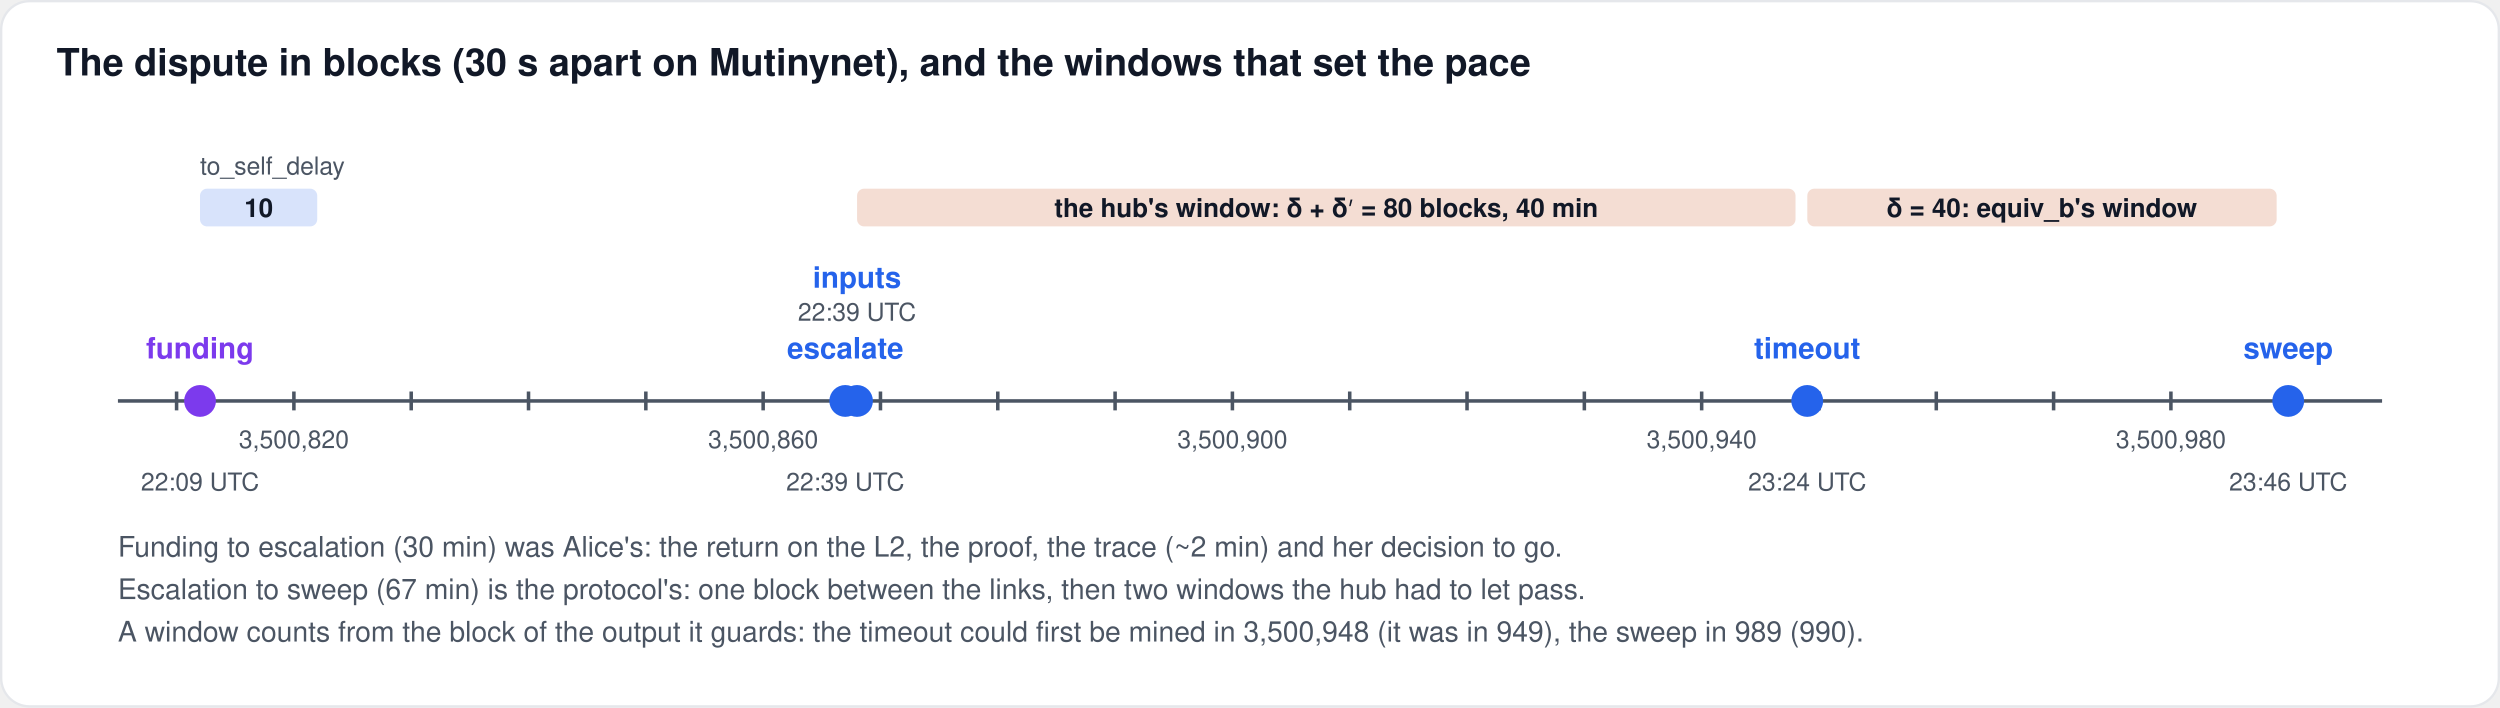
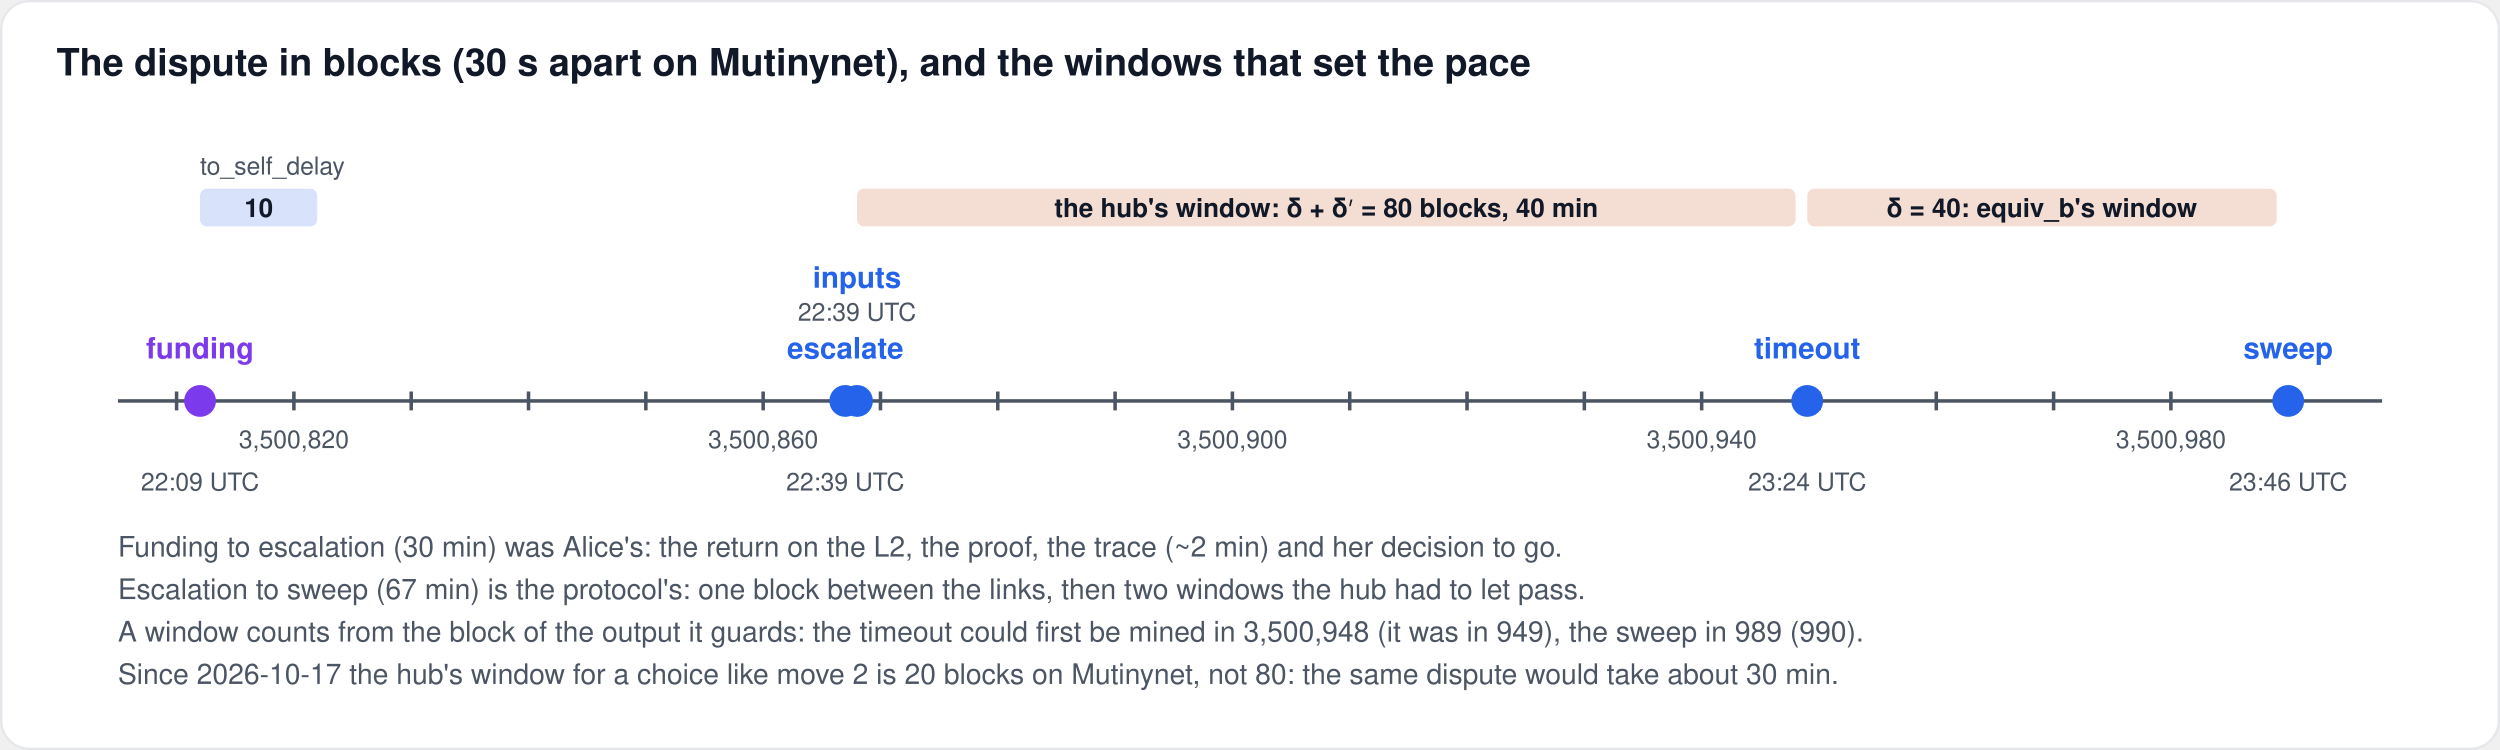
- <svg xmlns="http://www.w3.org/2000/svg" width="1060" height="300" viewBox="0 0 1060 300">
+ <svg xmlns="http://www.w3.org/2000/svg" width="1060" height="318" viewBox="0 0 1060 318">
  <defs>
    <marker id="ah" viewBox="0 0 10 10" refX="9" refY="5" markerWidth="7" markerHeight="7" orient="auto-start-reverse">
      <path d="M0,0 L10,5 L0,10 z" fill="#4b5563" />
    </marker>
  </defs>
-   <rect x="0.5" y="0.5" width="1059" height="299" rx="12" fill="#ffffff" stroke="#e5e7eb" />
+   <rect x="0.5" y="0.5" width="1059" height="317" rx="12" fill="#ffffff" stroke="#e5e7eb" />
  <text x="24" y="32" font-family="-apple-system,BlinkMacSystemFont,'Segoe UI',Helvetica,Arial,sans-serif" font-size="16" font-weight="700" fill="#111827" text-anchor="start">The dispute in blocks (30 s apart on Mutinynet), and the windows that set the pace</text>
  <line x1="50" y1="170" x2="1010" y2="170" stroke="#4b5563" stroke-width="1.5" />
  <line x1="74.87" y1="166" x2="74.87" y2="174" stroke="#4b5563" stroke-width="1.5" />
  <line x1="124.611" y1="166" x2="124.611" y2="174" stroke="#4b5563" stroke-width="1.5" />
  <line x1="174.352" y1="166" x2="174.352" y2="174" stroke="#4b5563" stroke-width="1.5" />
  <line x1="224.093" y1="166" x2="224.093" y2="174" stroke="#4b5563" stroke-width="1.5" />
  <line x1="273.834" y1="166" x2="273.834" y2="174" stroke="#4b5563" stroke-width="1.5" />
  <line x1="323.575" y1="166" x2="323.575" y2="174" stroke="#4b5563" stroke-width="1.5" />
  <line x1="373.316" y1="166" x2="373.316" y2="174" stroke="#4b5563" stroke-width="1.5" />
  <line x1="423.057" y1="166" x2="423.057" y2="174" stroke="#4b5563" stroke-width="1.5" />
  <line x1="472.798" y1="166" x2="472.798" y2="174" stroke="#4b5563" stroke-width="1.5" />
  <line x1="522.539" y1="166" x2="522.539" y2="174" stroke="#4b5563" stroke-width="1.5" />
  <line x1="572.28" y1="166" x2="572.28" y2="174" stroke="#4b5563" stroke-width="1.5" />
  <line x1="622.021" y1="166" x2="622.021" y2="174" stroke="#4b5563" stroke-width="1.5" />
  <line x1="671.762" y1="166" x2="671.762" y2="174" stroke="#4b5563" stroke-width="1.5" />
  <line x1="721.503" y1="166" x2="721.503" y2="174" stroke="#4b5563" stroke-width="1.5" />
  <line x1="771.244" y1="166" x2="771.244" y2="174" stroke="#4b5563" stroke-width="1.5" />
  <line x1="820.984" y1="166" x2="820.984" y2="174" stroke="#4b5563" stroke-width="1.5" />
  <line x1="870.725" y1="166" x2="870.725" y2="174" stroke="#4b5563" stroke-width="1.5" />
  <line x1="920.466" y1="166" x2="920.466" y2="174" stroke="#4b5563" stroke-width="1.5" />
  <line x1="970.207" y1="166" x2="970.207" y2="174" stroke="#4b5563" stroke-width="1.5" />
  <text x="124.611" y="190" font-family="-apple-system,BlinkMacSystemFont,'Segoe UI',Helvetica,Arial,sans-serif" font-size="10.5" font-weight="400" fill="#4b5563" text-anchor="middle">3,500,820</text>
  <text x="323.575" y="190" font-family="-apple-system,BlinkMacSystemFont,'Segoe UI',Helvetica,Arial,sans-serif" font-size="10.5" font-weight="400" fill="#4b5563" text-anchor="middle">3,500,860</text>
  <text x="522.539" y="190" font-family="-apple-system,BlinkMacSystemFont,'Segoe UI',Helvetica,Arial,sans-serif" font-size="10.5" font-weight="400" fill="#4b5563" text-anchor="middle">3,500,900</text>
  <text x="721.503" y="190" font-family="-apple-system,BlinkMacSystemFont,'Segoe UI',Helvetica,Arial,sans-serif" font-size="10.5" font-weight="400" fill="#4b5563" text-anchor="middle">3,500,940</text>
  <text x="920.466" y="190" font-family="-apple-system,BlinkMacSystemFont,'Segoe UI',Helvetica,Arial,sans-serif" font-size="10.5" font-weight="400" fill="#4b5563" text-anchor="middle">3,500,980</text>
  <circle cx="84.819" cy="170" r="6" fill="#7c3aed" stroke="#7c3aed" stroke-width="1.5" />
  <text x="84.819" y="152" font-family="-apple-system,BlinkMacSystemFont,'Segoe UI',Helvetica,Arial,sans-serif" font-size="12.5" font-weight="700" fill="#7c3aed" text-anchor="middle">funding</text>
  <text x="84.819" y="208" font-family="-apple-system,BlinkMacSystemFont,'Segoe UI',Helvetica,Arial,sans-serif" font-size="10.5" font-weight="400" fill="#4b5563" text-anchor="middle">22:09 UTC</text>
  <circle cx="358.394" cy="170" r="6" fill="#2563eb" stroke="#2563eb" stroke-width="1.5" />
  <text x="358.394" y="152" font-family="-apple-system,BlinkMacSystemFont,'Segoe UI',Helvetica,Arial,sans-serif" font-size="12.5" font-weight="700" fill="#2563eb" text-anchor="middle">escalate</text>
  <text x="358.394" y="208" font-family="-apple-system,BlinkMacSystemFont,'Segoe UI',Helvetica,Arial,sans-serif" font-size="10.5" font-weight="400" fill="#4b5563" text-anchor="middle">22:39 UTC</text>
  <circle cx="363.368" cy="170" r="6" fill="#2563eb" stroke="#2563eb" stroke-width="1.5" />
  <text x="363.368" y="122" font-family="-apple-system,BlinkMacSystemFont,'Segoe UI',Helvetica,Arial,sans-serif" font-size="12.5" font-weight="700" fill="#2563eb" text-anchor="middle">inputs</text>
  <text x="363.368" y="136" font-family="-apple-system,BlinkMacSystemFont,'Segoe UI',Helvetica,Arial,sans-serif" font-size="10.5" font-weight="400" fill="#4b5563" text-anchor="middle">22:39 UTC</text>
  <circle cx="766.269" cy="170" r="6" fill="#2563eb" stroke="#2563eb" stroke-width="1.5" />
  <text x="766.269" y="152" font-family="-apple-system,BlinkMacSystemFont,'Segoe UI',Helvetica,Arial,sans-serif" font-size="12.5" font-weight="700" fill="#2563eb" text-anchor="middle">timeout</text>
  <text x="766.269" y="208" font-family="-apple-system,BlinkMacSystemFont,'Segoe UI',Helvetica,Arial,sans-serif" font-size="10.5" font-weight="400" fill="#4b5563" text-anchor="middle">23:24 UTC</text>
  <circle cx="970.207" cy="170" r="6" fill="#2563eb" stroke="#2563eb" stroke-width="1.5" />
  <text x="970.207" y="152" font-family="-apple-system,BlinkMacSystemFont,'Segoe UI',Helvetica,Arial,sans-serif" font-size="12.5" font-weight="700" fill="#2563eb" text-anchor="middle">sweep</text>
  <text x="970.207" y="208" font-family="-apple-system,BlinkMacSystemFont,'Segoe UI',Helvetica,Arial,sans-serif" font-size="10.5" font-weight="400" fill="#4b5563" text-anchor="middle">23:46 UTC</text>
  <rect x="84.8" y="80" width="49.7" height="16" rx="3" fill="#2563eb" opacity="0.18" />
  <text x="109.689" y="92" font-family="-apple-system,BlinkMacSystemFont,'Segoe UI',Helvetica,Arial,sans-serif" font-size="11" font-weight="600" fill="#111827" text-anchor="middle">10</text>
  <rect x="363.4" y="80" width="397.9" height="16" rx="3" fill="#c2410c" opacity="0.18" />
  <text x="562.332" y="92" font-family="-apple-system,BlinkMacSystemFont,'Segoe UI',Helvetica,Arial,sans-serif" font-size="11" font-weight="600" fill="#111827" text-anchor="middle">the hub's window: δ + δ′ = 80 blocks, 40 min</text>
  <rect x="766.3" y="80" width="199.0" height="16" rx="3" fill="#c2410c" opacity="0.18" />
  <text x="865.751" y="92" font-family="-apple-system,BlinkMacSystemFont,'Segoe UI',Helvetica,Arial,sans-serif" font-size="11" font-weight="600" fill="#111827" text-anchor="middle">δ = 40: equiv_b's window</text>
  <text x="84.819" y="74" font-family="-apple-system,BlinkMacSystemFont,'Segoe UI',Helvetica,Arial,sans-serif" font-size="10.5" font-weight="400" fill="#4b5563" text-anchor="start">to_self_delay</text>
  <text x="50" y="236" font-family="-apple-system,BlinkMacSystemFont,'Segoe UI',Helvetica,Arial,sans-serif" font-size="12" font-weight="400" fill="#4b5563" text-anchor="start">Funding to escalation (30 min) was Alice's: the return on the L2, the proof, the trace (~2 min) and her decision to go.</text>
  <text x="50" y="254" font-family="-apple-system,BlinkMacSystemFont,'Segoe UI',Helvetica,Arial,sans-serif" font-size="12" font-weight="400" fill="#4b5563" text-anchor="start">Escalation to sweep (67 min) is the protocol's: one block between the links, then two windows the hub had to let pass.</text>
  <text x="50" y="272" font-family="-apple-system,BlinkMacSystemFont,'Segoe UI',Helvetica,Arial,sans-serif" font-size="12" font-weight="400" fill="#4b5563" text-anchor="start">A window counts from the block of the output it guards: the timeout could first be mined in 3,500,948 (it was in 949), the sweep in 989 (990).</text>
+   <text x="50" y="290" font-family="-apple-system,BlinkMacSystemFont,'Segoe UI',Helvetica,Arial,sans-serif" font-size="12" font-weight="400" fill="#4b5563" text-anchor="start">Since 2026-10-17 the hub's window for a choice like move 2 is 20 blocks on Mutinynet, not 80: the same dispute would take about 30 min.</text>
</svg>
